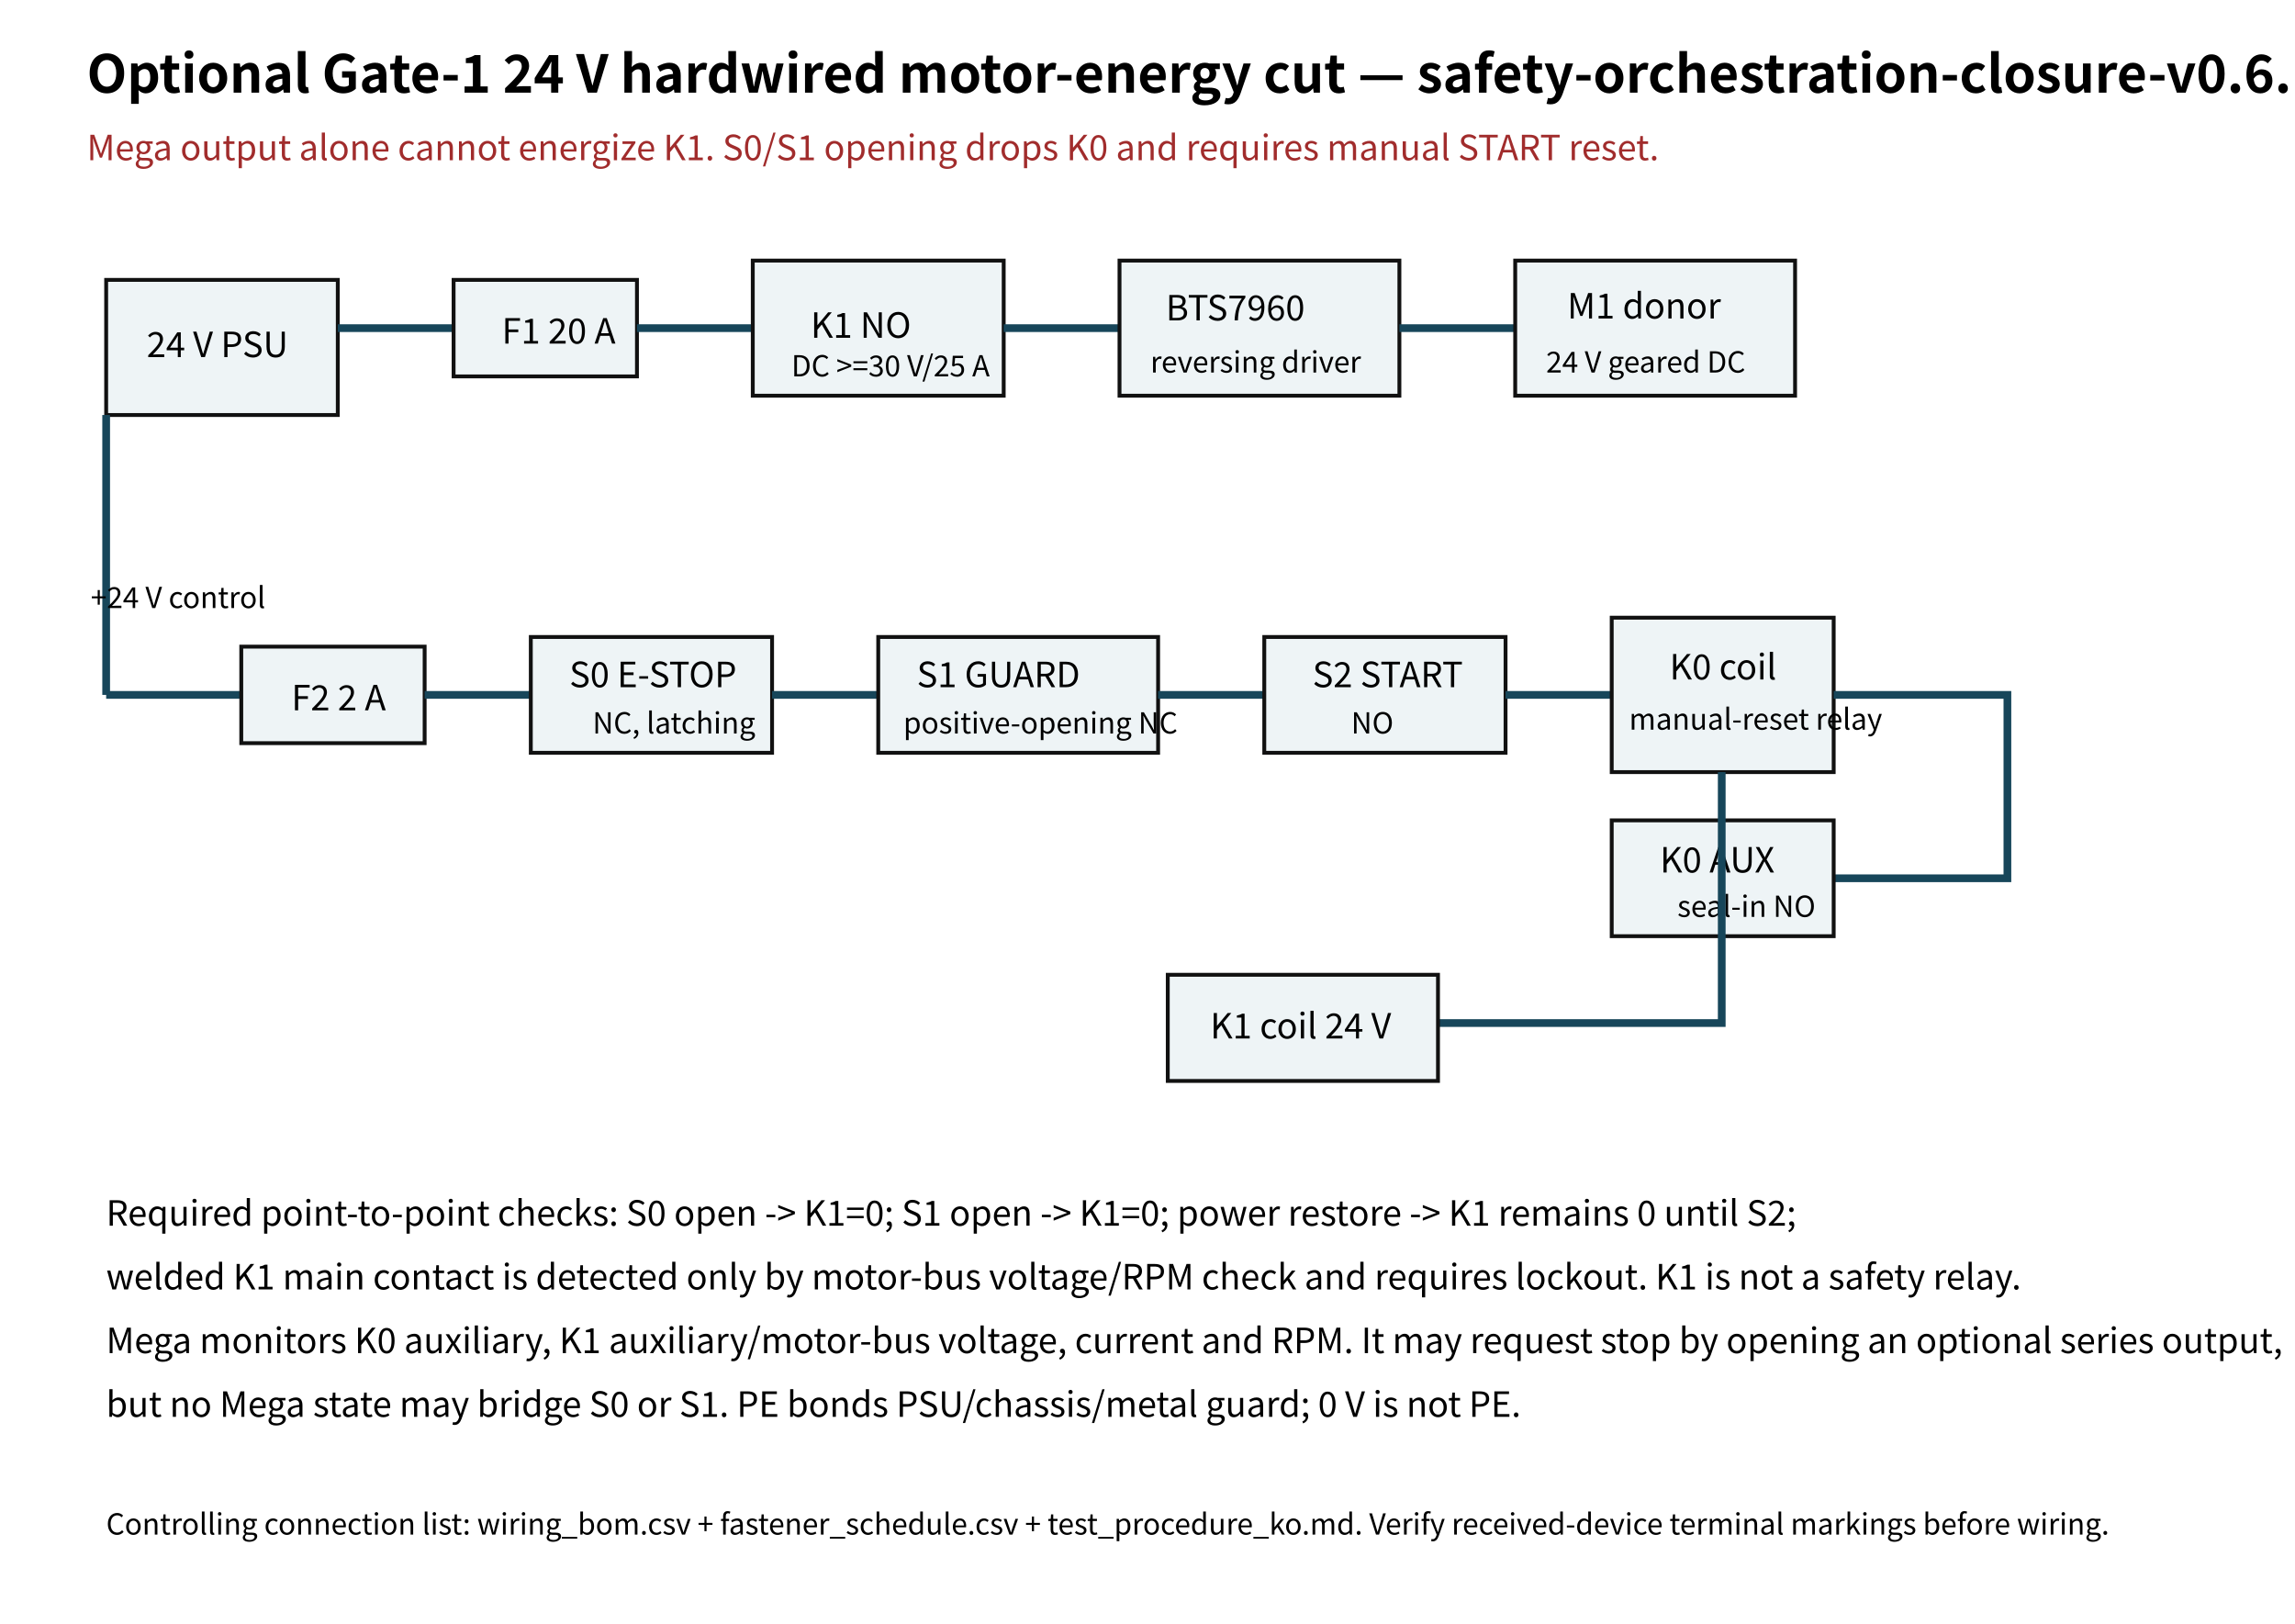
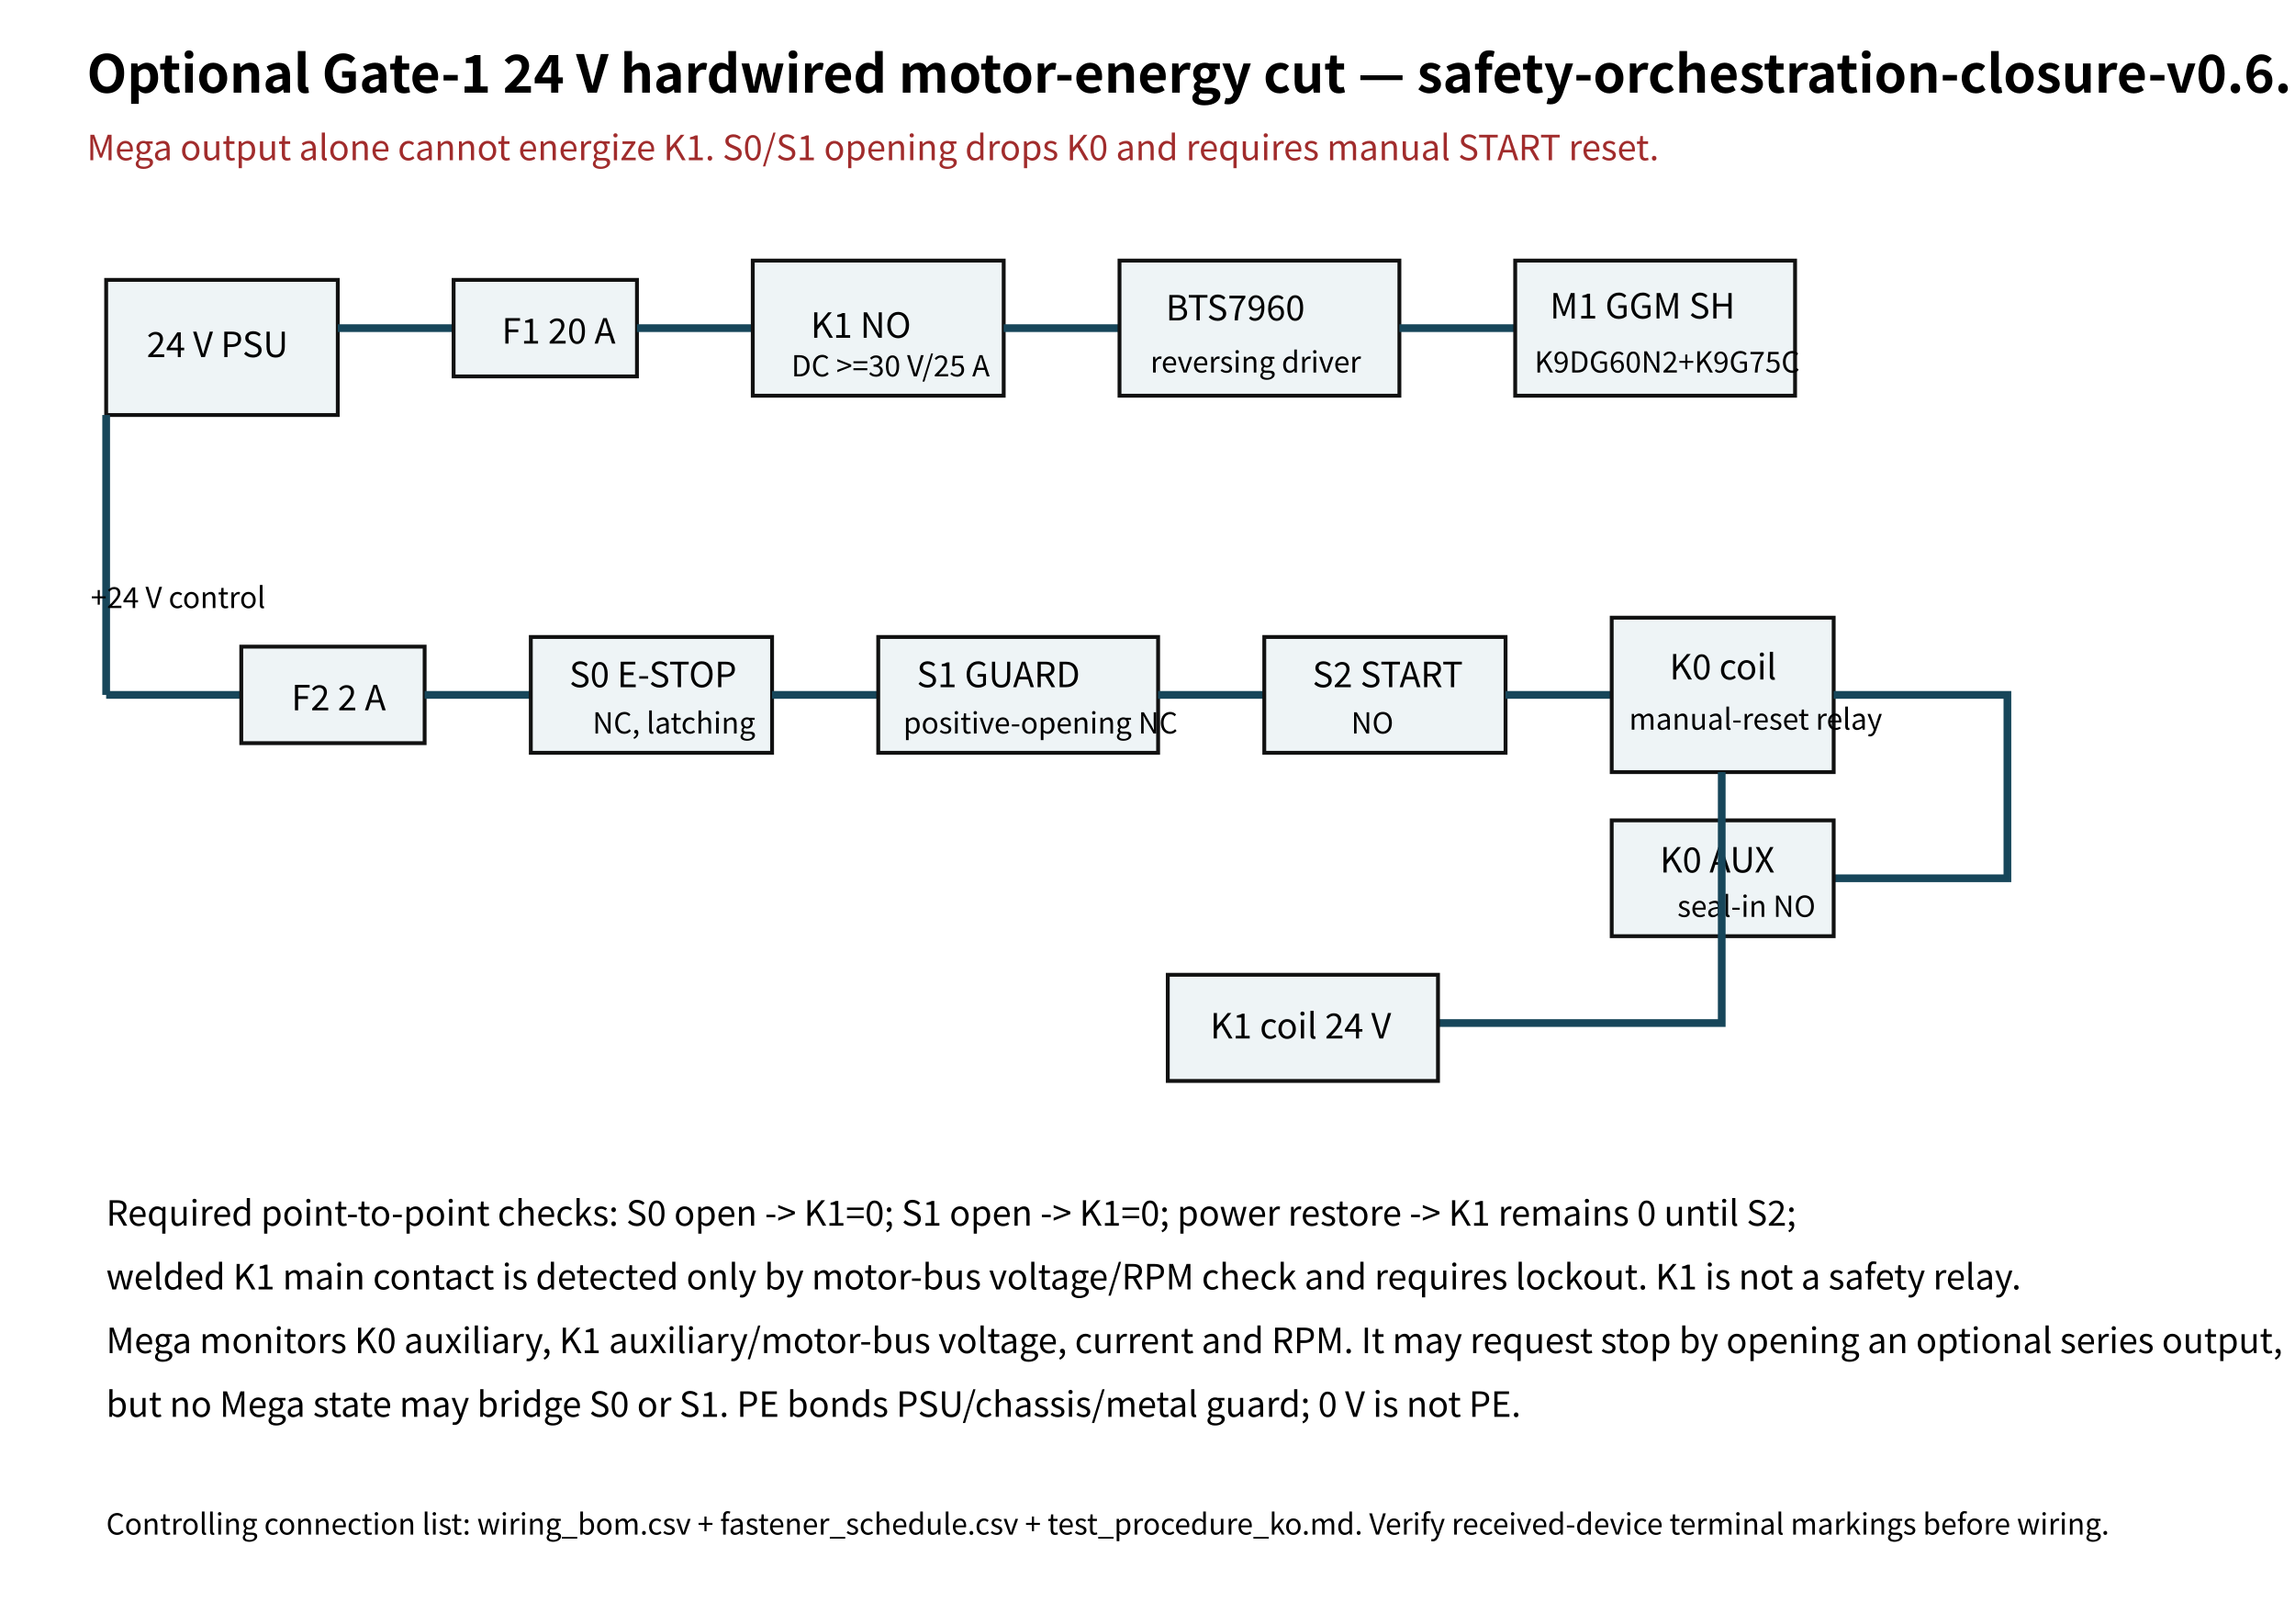
<svg xmlns="http://www.w3.org/2000/svg" width="1189" height="841" viewBox="0 0 1189 841">
  <style>text{font-family:'Noto Sans CJK KR',sans-serif;font-size:18px}.t{font-size:27px;font-weight:bold}.w{stroke:#17465a;stroke-width:4;fill:none}.c{fill:#eef4f6;stroke:#111;stroke-width:2}.n{font-size:15px}.danger{fill:#a12c2c}</style>
  <text x="45" y="48" class="t">Optional Gate-1 24 V hardwired motor-energy cut — safety-orchestration-closure-v0.6.1</text>
  <text x="45" y="83" class="danger">Mega output alone cannot energize K1. S0/S1 opening drops K0 and requires manual START reset.</text>
  <rect x="55" y="145" width="120" height="70" class="c" />
  <text x="76" y="185">24 V PSU</text>
  <path d="M175 170H235" class="w" />
  <rect x="235" y="145" width="95" height="50" class="c" />
  <text x="260" y="178">F1 20 A</text>
  <path d="M330 170H390" class="w" />
  <rect x="390" y="135" width="130" height="70" class="c" />
  <text x="420" y="175">K1 NO</text>
  <text x="410" y="195" class="n">DC &gt;=30 V/25 A</text>
  <path d="M520 170H580" class="w" />
  <rect x="580" y="135" width="145" height="70" class="c" />
  <text x="604" y="166">BTS7960</text>
  <text x="596" y="193" class="n">reversing driver</text>
  <path d="M725 170H785" class="w" />
  <rect x="785" y="135" width="145" height="70" class="c" />
-   <text x="812" y="165">M1 donor</text>
-   <text x="801" y="193" class="n">24 V geared DC</text>
+   <text x="803" y="165">M1 GGM SH</text>
+   <text x="795" y="193" class="n">K9DG60N2+K9G75C</text>
  <path d="M55 360H125" class="w" />
  <rect x="125" y="335" width="95" height="50" class="c" />
  <text x="151" y="368">F2 2 A</text>
  <path d="M220 360H275" class="w" />
  <rect x="275" y="330" width="125" height="60" class="c" />
  <text x="295" y="356">S0 E-STOP</text>
  <text x="307" y="380" class="n">NC, latching</text>
  <path d="M400 360H455" class="w" />
  <rect x="455" y="330" width="145" height="60" class="c" />
  <text x="475" y="356">S1 GUARD</text>
  <text x="468" y="380" class="n">positive-opening NC</text>
  <path d="M600 360H655" class="w" />
  <rect x="655" y="330" width="125" height="60" class="c" />
  <text x="680" y="356">S2 START</text>
  <text x="700" y="380" class="n">NO</text>
  <path d="M780 360H835" class="w" />
  <rect x="835" y="320" width="115" height="80" class="c" />
  <text x="865" y="352">K0 coil</text>
  <text x="844" y="378" class="n">manual-reset relay</text>
  <path d="M950 360H1040V455H835" class="w" />
  <rect x="835" y="425" width="115" height="60" class="c" />
  <text x="860" y="452">K0 AUX</text>
  <text x="869" y="475" class="n">seal-in NO</text>
  <path d="M892 400V530H745" class="w" />
  <rect x="605" y="505" width="140" height="55" class="c" />
  <text x="627" y="538">K1 coil 24 V</text>
  <path d="M55 360V215" class="w" />
  <text x="47" y="315" class="n">+24 V control</text>
  <text x="55" y="635">Required point-to-point checks: S0 open -&gt; K1=0; S1 open -&gt; K1=0; power restore -&gt; K1 remains 0 until S2;</text>
  <text x="55" y="668">welded K1 main contact is detected only by motor-bus voltage/RPM check and requires lockout. K1 is not a safety relay.</text>
  <text x="55" y="701">Mega monitors K0 auxiliary, K1 auxiliary/motor-bus voltage, current and RPM. It may request stop by opening an optional series output,</text>
  <text x="55" y="734">but no Mega state may bridge S0 or S1. PE bonds PSU/chassis/metal guard; 0 V is not PE.</text>
  <text x="55" y="795" class="n">Controlling connection list: wiring_bom.csv + fastener_schedule.csv + test_procedure_ko.md. Verify received-device terminal markings before wiring.</text>
</svg>
